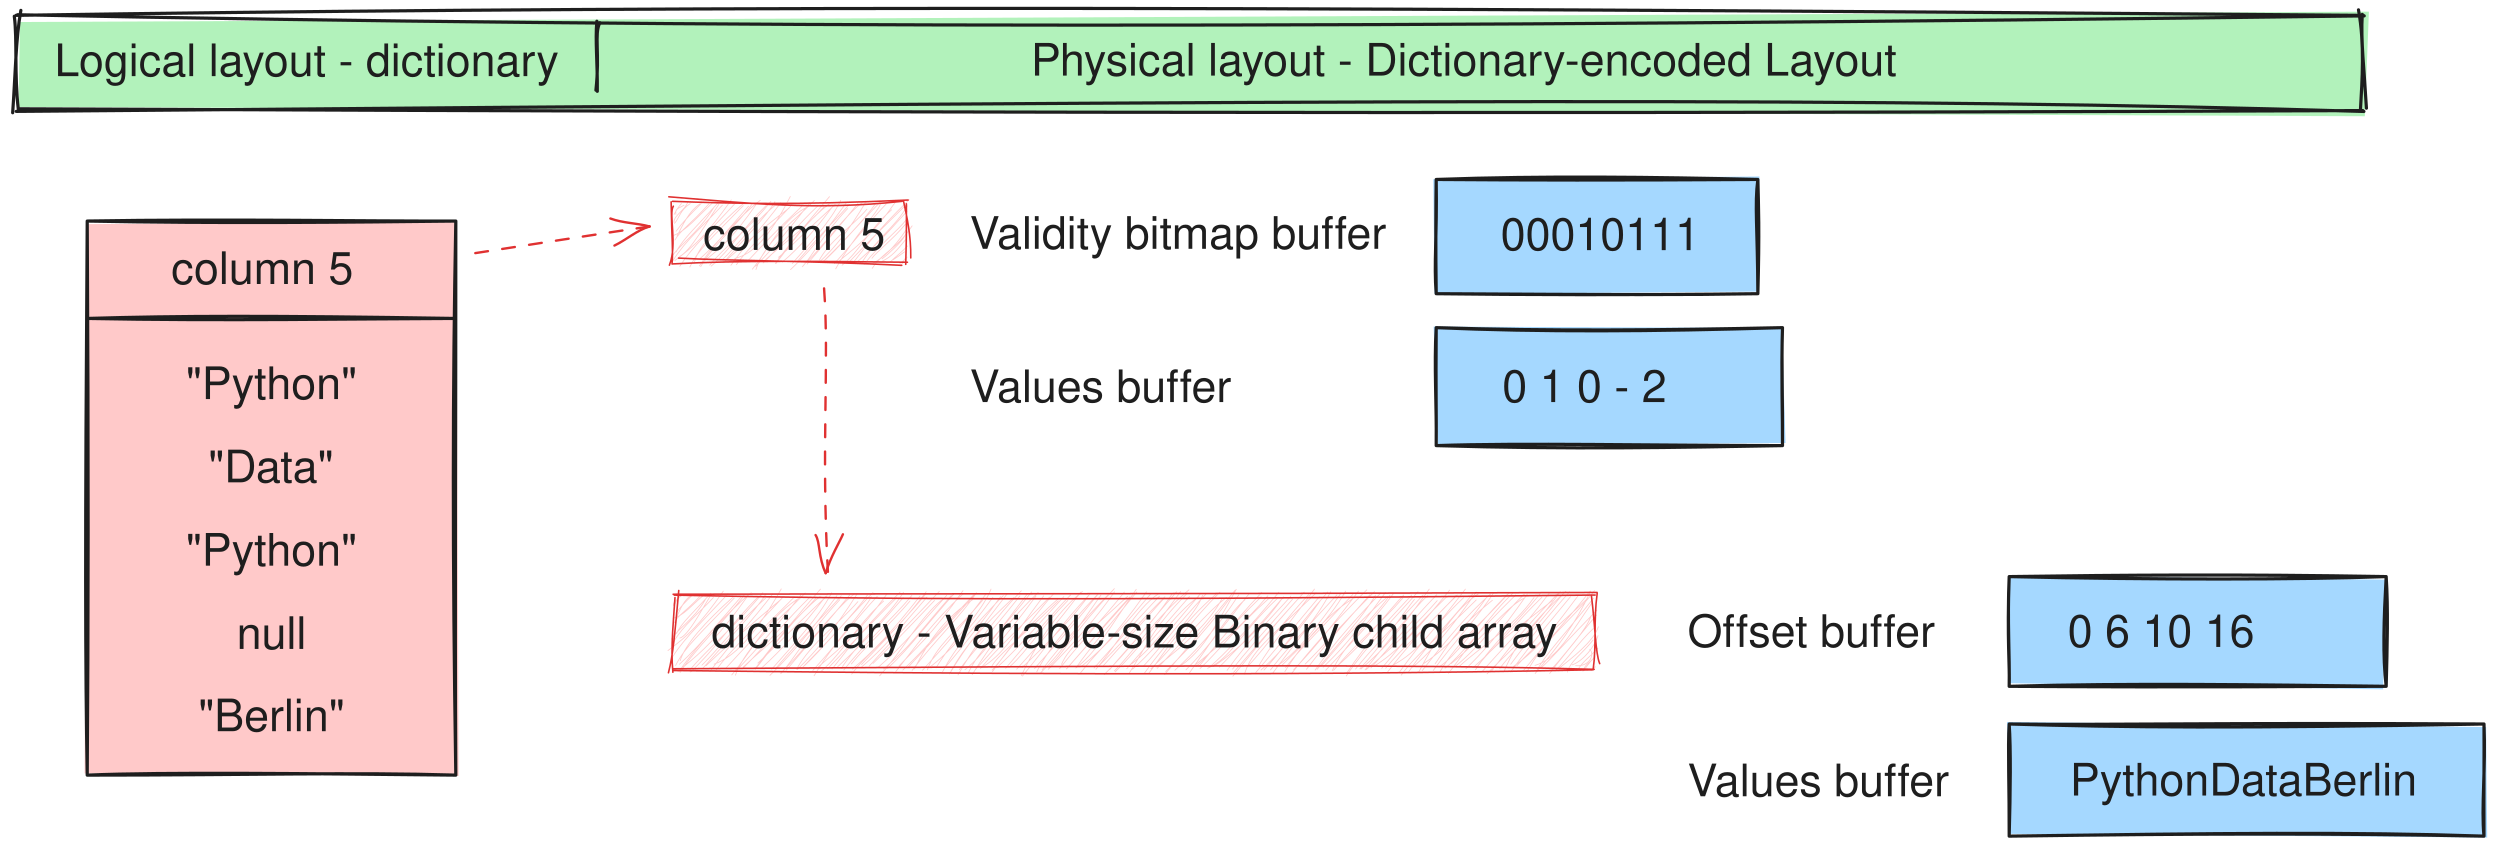
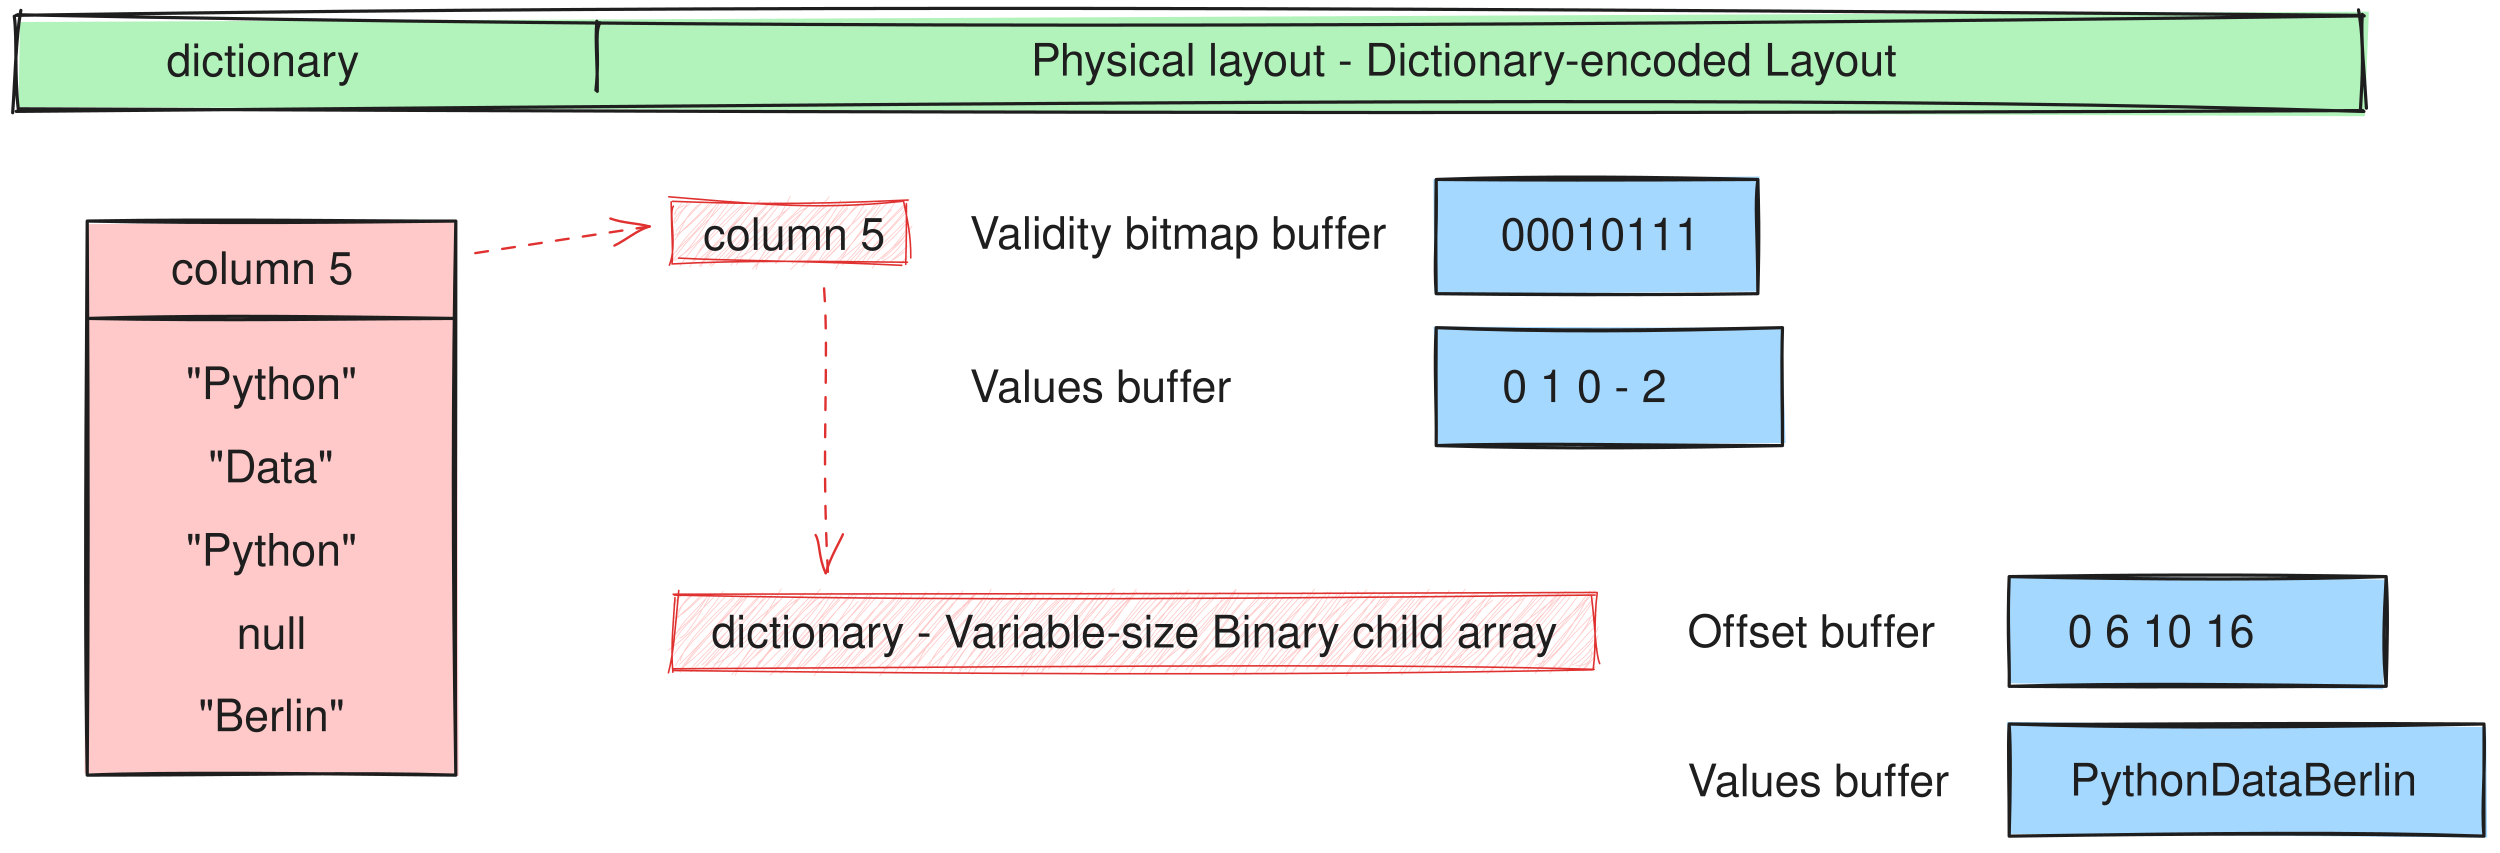
<svg xmlns="http://www.w3.org/2000/svg" version="1.1" viewBox="0 0 1562.414 532.562" width="1562.414" height="532.562">
  <defs>
    <style class="style-fonts">
      @font-face {
        font-family: "Virgil";
        src: url("https://excalidraw.com/Virgil.woff2");
      }
      @font-face {
        font-family: "Cascadia";
        src: url("https://excalidraw.com/Cascadia.woff2");
      }
      @font-face {
        font-family: "Assistant";
        src: url("https://excalidraw.com/Assistant-Regular.woff2");
      }
    </style>
  </defs>
  <g stroke-linecap="round" transform="translate(10 10) rotate(0 733.5156 29.72166)">
    <path d="M2.54 3.74 L1470.49 -2.71 L1467.93 62.65 L1.56 56.85" stroke="none" stroke-width="0" fill="#b2f2bb" />
    <path d="M0.94 -0.79 C427.88 7.82, 857.07 7.69, 1467.55 -0.07 M0.03 -0.41 C361.87 -5.79, 723.06 -6.61, 1467.04 -0.4 M1463.97 -3.85 C1467.9 17.36, 1466.25 40.35, 1465.21 58.41 M1466.33 -1.02 C1465.32 16.12, 1467.54 32.58, 1468.93 57.61 M1466.67 59.1 C1083.84 60.71, 701.4 61.11, 1.42 57.99 M1467.36 59.66 C1171.68 50.78, 876.31 52.16, 0.17 59.61 M-2.08 60.46 C-0.38 36.98, -0.13 13.79, 3.04 -3.51 M1.47 58.53 C-1.1 36.95, 0.83 14.86, -1.06 0.15" stroke="#1e1e1e" stroke-width="2" fill="none" />
  </g>
-   <g transform="translate(34.04726 21.80472) rotate(0 157.9717 16.1)">
-     <text x="0" y="25.761" font-family="Helvetica, Segoe UI Emoji" font-size="28px" fill="#1e1e1e" text-anchor="start" style="white-space: pre;" direction="ltr" dominant-baseline="alphabetic">Logical layout - dictionary</text>
+   <g transform="translate(104.0473 21.80472) rotate(0 59.91699 16.1)">
+     <text x="0" y="25.761" font-family="Helvetica, Segoe UI Emoji" font-size="28px" fill="#1e1e1e" text-anchor="start" style="white-space: pre;" direction="ltr" dominant-baseline="alphabetic">dictionary</text>
  </g>
  <g transform="translate(644.2892 21.47495) rotate(0 270.5417 16.1)">
    <text x="0" y="25.761" font-family="Helvetica, Segoe UI Emoji" font-size="28px" fill="#1e1e1e" text-anchor="start" style="white-space: pre;" direction="ltr" dominant-baseline="alphabetic">Physical layout - Dictionary-encoded Layout</text>
  </g>
  <g stroke-linecap="round" transform="translate(54.50792 138.1484) rotate(0 115.1775 173.1395)">
    <path d="M0.55 1.93 L230.77 0.41 L232.13 346.77 L-1.67 345.24" stroke="none" stroke-width="0" fill="#ffc9c9" />
    <path d="M0 0 C87.48 -1.44, 172.96 0.19, 230.36 0 M0 0 C81.92 1.61, 163.12 0.75, 230.36 0 M230.36 0 C228.38 103.95, 228.22 207.58, 230.36 346.28 M230.36 0 C230.46 117.69, 229.67 235.7, 230.36 346.28 M230.36 346.28 C165.38 344.36, 102.8 346.25, 0 346.28 M230.36 346.28 C138.52 345.31, 47.45 344.29, 0 346.28 M0 346.28 C0.66 250.03, 0.84 152.25, 0 0 M0 346.28 C-1.21 276.72, -1.38 206.29, 0 0" stroke="#1e1e1e" stroke-width="2" fill="none" />
  </g>
  <g stroke-linecap="round">
    <g transform="translate(54.86217 199.0093) rotate(0 114.2212 0)">
      <path d="M0 0 C83.51 1.65, 169.77 0.16, 228.44 0 M0 0 C56.79 -1.66, 113.81 -1.83, 228.44 0" stroke="#1e1e1e" stroke-width="2" fill="none" />
    </g>
  </g>
  <mask />
  <g transform="translate(106.994 151.7218) rotate(0 56.9 16.1)">
    <text x="0" y="25.761" font-family="Helvetica, Segoe UI Emoji" font-size="28px" fill="#1e1e1e" text-anchor="start" style="white-space: pre;" direction="ltr" dominant-baseline="alphabetic">column 5</text>
  </g>
  <g transform="translate(116.1601 223.6248) rotate(0 53.45833 16.1)">
    <text x="0" y="25.761" font-family="Helvetica, Segoe UI Emoji" font-size="28px" fill="#1e1e1e" text-anchor="start" style="white-space: pre;" direction="ltr" dominant-baseline="alphabetic">"Python"</text>
  </g>
  <g transform="translate(130.1737 275.6863) rotate(0 39.125 16.1)">
    <text x="0" y="25.761" font-family="Helvetica, Segoe UI Emoji" font-size="28px" fill="#1e1e1e" text-anchor="start" style="white-space: pre;" direction="ltr" dominant-baseline="alphabetic">"Data"</text>
  </g>
  <g transform="translate(116.1601 327.7479) rotate(0 53.45833 16.1)">
    <text x="0" y="25.761" font-family="Helvetica, Segoe UI Emoji" font-size="28px" fill="#1e1e1e" text-anchor="start" style="white-space: pre;" direction="ltr" dominant-baseline="alphabetic">"Python"</text>
  </g>
  <g transform="translate(123.953 431.2362) rotate(0 45.71667 16.1)">
    <text x="0" y="25.761" font-family="Helvetica, Segoe UI Emoji" font-size="28px" fill="#1e1e1e" text-anchor="start" style="white-space: pre;" direction="ltr" dominant-baseline="alphabetic">"Berlin"</text>
  </g>
  <g transform="translate(147.8925 379.8094) rotate(0 21.78333 16.1)">
    <text x="0" y="25.761" font-family="Helvetica, Segoe UI Emoji" font-size="28px" fill="#1e1e1e" text-anchor="start" style="white-space: pre;" direction="ltr" dominant-baseline="alphabetic">null</text>
  </g>
  <g stroke-linecap="round" transform="translate(421.0605 126.8442) rotate(0 72.28798 18.98326)">
    <path d="M0 0 C0 0, 0 0, 0 0 M0 0 C0 0, 0 0, 0 0 M1.33 7.08 C1.12 3.73, 1.44 4.13, 6.39 1.42 M0.23 7.15 C2.01 3.81, 2.73 2.83, 4.83 0.35 M0.13 12.1 C0.05 7.57, 7.17 4.71, 8.86 -0.81 M0.53 12.73 C3.66 9.02, 3.98 4.51, 10.32 0.37 M2.04 20.65 C5.82 13.56, 9.26 5.45, 16.29 0.61 M1.47 17.66 C5.21 12.5, 10.46 7.02, 17.19 0.3 M-0.04 20.27 C8.05 17.17, 14.72 8.67, 24.53 -0.32 M0.76 23.16 C4.46 16.8, 10.66 13.24, 21.96 0.61 M-1.62 34.15 C2.59 27.01, 14.51 19.65, 24.74 3.37 M1.53 30.57 C5.63 22.52, 15.49 13.49, 28.22 -0.61 M3.54 33.48 C10.46 30.18, 20.41 12.33, 28.21 0.84 M-0.4 35.94 C7.61 23.03, 18.92 13.84, 30.41 1.38 M0.71 35.97 C13.34 26.66, 21.08 19.31, 35.95 -1.9 M3.82 39.58 C11.47 27.51, 23.54 16.61, 38.86 -0.26 M12.96 36.97 C15.01 28.2, 26.39 15.24, 43.13 0.69 M10.08 40.02 C15.3 29.04, 23.37 22.35, 43.46 1.66 M16.84 39.83 C22.99 28.51, 41.1 11.82, 49.15 0.47 M16.09 39.31 C23.31 28.06, 31.95 19.27, 46.74 2.02 M16.42 34.73 C27.75 25.32, 39.75 9.12, 54.08 -1.65 M18.55 36.65 C28.78 28.76, 37.84 20.82, 51.48 0.93 M22.48 38.88 C31.77 27.42, 46.33 16.9, 60.69 -0.95 M23.39 39.51 C35.36 29.17, 42.97 16.05, 57.9 1.46 M30.48 35.32 C37.18 29.66, 49.04 13.41, 62.97 1.82 M31 37.31 C43.81 22.73, 58.17 8.12, 63.23 -0.81 M33.06 35.61 C40.5 28.93, 56.01 15.23, 72.06 3.25 M35.74 38.96 C45.37 25.22, 56.98 13.39, 66.85 -0.12 M38.09 34.67 C48.77 32.25, 59.51 22.21, 72.84 -4.04 M39.17 38.57 C46.76 27.7, 56.62 19.92, 73.92 1.04 M49.12 41.4 C59.29 29.02, 66.25 12.14, 81.86 3.38 M45.6 36.99 C55.18 26.77, 62.87 18.42, 80.51 1.63 M51.38 41.58 C56.96 24.19, 73.47 12.98, 87.87 -1.5 M51.26 39.53 C59.68 30.4, 66.14 24.15, 85.21 -0.38 M56.32 36.48 C68.07 25.43, 79.73 17.96, 93.81 2.62 M55.88 37.49 C68.55 25.03, 77.99 13.21, 90.26 1.64 M63.56 37.73 C70.29 28, 85.98 9.32, 97.33 -3.93 M63.87 37.87 C75.21 22.76, 84.53 10.08, 97.19 0.63 M65.45 33.97 C70.7 29.95, 79.75 20.21, 100.77 1.02 M67.91 36.93 C77.65 28.75, 88.83 16.49, 99.91 1.41 M72.99 41.68 C89.32 26.24, 100.25 10.17, 107.65 0.16 M74.07 37.84 C85.49 24.88, 97.97 11.67, 104.38 -1.65 M80.43 39.86 C86.97 32.6, 92.83 20.27, 108.71 3.51 M77.46 36.32 C90.58 20.7, 104.37 7.3, 109.7 0.98 M83.16 36.84 C93.64 26.82, 107.65 7.09, 117.71 -0.12 M83.35 38.23 C92.47 27.5, 103.22 15.09, 115.09 0.36 M90.3 37 C96.98 23.58, 111.96 14.43, 120.75 3.88 M90.76 37.24 C100.41 28.2, 109.83 16.83, 120.31 -1.04 M94.65 35.53 C103.61 27.46, 109.14 19.92, 129.5 -1.04 M93.65 36.41 C105.99 24.18, 119.78 9.73, 126.03 0.55 M101.22 41.16 C112.18 21.22, 127.63 5.82, 129.1 0.83 M100.46 37.85 C113.61 23.33, 122.45 11.33, 132.86 0.54 M105.21 38.92 C116.69 29.63, 121.98 16.53, 136.14 4.28 M103.32 36.31 C115.65 26.11, 124.75 19.29, 138.4 -0.36 M111.84 37.68 C116.86 31.64, 124.02 20.37, 147.13 -2.1 M108.98 37.59 C121.2 24.56, 131.43 14.76, 144.91 1.45 M117.68 37.07 C127.45 21.51, 138.72 14.85, 145.92 1.84 M115.2 36.41 C122.98 29.4, 130.03 22.87, 145.83 5.16 M123.88 34.56 C126.24 31.02, 137.47 22.31, 144.78 13.32 M119.17 38.25 C127.43 27.13, 139.68 17.82, 145.93 9.81 M124.04 40.89 C131.28 29.89, 138.84 29.58, 148.99 14.31 M124.5 37.76 C130.97 33.99, 137.23 28.71, 145.14 16.99 M130.22 34.91 C134.93 31.42, 142.45 24.15, 144.21 20.86 M130.33 36.4 C136.48 33.36, 139.3 29.74, 144.91 22.94 M137.13 35.51 C138.26 34.56, 139.29 34.31, 144.2 30.55 M135.52 36.67 C138.96 33.3, 142.71 30.55, 146.13 26.88 M141.59 39.4 C143.68 37.38, 144.03 34.46, 145.12 34.57 M141.39 37.74 C143.42 36.56, 144.02 35.53, 145.89 33.83" stroke="#ffc9c9" stroke-width="0.5" fill="none" />
    <path d="M-3.06 -3.85 C46.06 0.14, 88.84 4.86, 142.75 -1.03 M-0.7 -1.02 C35.81 0.32, 75.29 1.46, 146.48 -1.83 M143.68 -0.86 C145.88 9.45, 148.32 20.36, 148.14 34.34 M145.41 0.55 C145.39 6.12, 145.62 17.23, 144.99 38.38 M142.49 38.98 C88.26 36.22, 32.27 36.14, 3.04 34.45 M146.05 37.05 C91.74 36.51, 41.78 35.75, -1.06 38.11 M-2.71 38.87 C2.5 25.72, -3.3 6.68, -0.25 2.03 M-1.07 38.13 C-0.28 29.68, -1.27 23.77, -1.62 -0.68" stroke="#e03131" stroke-width="1" fill="none" />
  </g>
  <g transform="translate(439.4095 130.426) rotate(0 56.9 16.1)">
    <text x="0" y="25.761" font-family="Helvetica, Segoe UI Emoji" font-size="28px" fill="#1e1e1e" text-anchor="start" style="white-space: pre;" direction="ltr" dominant-baseline="alphabetic">column 5</text>
  </g>
  <g transform="translate(606.0676 225.5308) rotate(0 81.60833 16.1)">
    <text x="0" y="25.761" font-family="Helvetica, Segoe UI Emoji" font-size="28px" fill="#1e1e1e" text-anchor="start" style="white-space: pre;" direction="ltr" dominant-baseline="alphabetic">Values buffer</text>
  </g>
  <g transform="translate(606.0676 129.7275) rotate(0 130.0333 16.1)">
    <text x="0" y="25.761" font-family="Helvetica, Segoe UI Emoji" font-size="28px" fill="#1e1e1e" text-anchor="start" style="white-space: pre;" direction="ltr" dominant-baseline="alphabetic">Validity bitmap buffer</text>
  </g>
  <g stroke-linecap="round">
    <g transform="translate(372.8796 12.369) rotate(0 0 22.21342)">
      <path d="M1.94 1.9 C-1.66 9.33, 2.11 20.45, -0.45 44 M0.13 0.89 C-0.96 12.98, 0.6 27.24, 0.41 44.7" stroke="#1e1e1e" stroke-width="2" fill="none" />
    </g>
  </g>
  <mask />
  <g stroke-linecap="round" transform="translate(897.577 112.1569) rotate(0 100.5076 35.69519)">
    <path d="M-1.84 -0.12 L202.03 -1.87 L200.62 70.09 L-1.07 71.56" stroke="none" stroke-width="0" fill="#a5d8ff" />
    <path d="M0 0 C66.4 -2.41, 137.83 -1.49, 201.02 0 M0 0 C55.67 0.42, 111.67 0.54, 201.02 0 M201.02 0 C198.94 15.78, 200.86 30.22, 201.02 71.39 M201.02 0 C201.42 16.18, 202.1 32.19, 201.02 71.39 M201.02 71.39 C157.42 72.15, 113.98 72.11, 0 71.39 M201.02 71.39 C125.54 72.36, 50.51 72.04, 0 71.39 M0 71.39 C-1.51 52.31, 0.56 36.61, 0 0 M0 71.39 C-0.39 44.11, -0.23 14.57, 0 0" stroke="#1e1e1e" stroke-width="2" fill="none" />
  </g>
  <g transform="translate(937.866 130.5551) rotate(0 62.26667 16.1)">
    <text x="0" y="25.761" font-family="Helvetica, Segoe UI Emoji" font-size="28px" fill="#1e1e1e" text-anchor="start" style="white-space: pre;" direction="ltr" dominant-baseline="alphabetic">00010111</text>
  </g>
  <g stroke-linecap="round" transform="translate(421.0605 371.7178) rotate(0 287.832 23.26222)">
    <path d="M0 0 C0 0, 0 0, 0 0 M0 0 C0 0, 0 0, 0 0 M-0.26 6.43 C-0.3 4.16, 3.26 2.73, 4.1 -0.03 M-0.06 6.74 C1.5 4.89, 1.66 2.63, 4.83 0.56 M1.87 13.81 C4.23 8.87, 6.32 3.14, 11.17 0.19 M1.41 11.42 C3.76 8.06, 7.33 4.42, 11.89 -0.06 M-0.43 14.63 C5.96 13.32, 11.02 6.67, 18.88 0.08 M0.36 17.52 C2.68 12.58, 7.59 10.51, 16.32 1.01 M-1.36 27.76 C1.61 21.95, 12.33 15.98, 19.75 3.01 M1.8 24.18 C4.54 17.78, 12.99 10.35, 23.23 -0.97 M3.8 27.08 C8.95 25.69, 17.23 9.76, 22.57 1.23 M-0.14 29.54 C6.1 18.83, 15.57 11.76, 24.76 1.77 M-3.62 34.86 C8.86 25.72, 16.45 18.53, 30.96 -2.26 M-0.51 38.47 C6.96 26.61, 18.84 15.92, 33.88 -0.62 M4.03 41.14 C6.99 31.29, 19.33 17.23, 37.49 1.08 M1.16 44.19 C7.14 32.46, 15.89 24.97, 37.82 2.06 M3.98 48.52 C12.97 34.17, 33.75 14.41, 44.16 0.11 M3.24 48.01 C12.38 34.66, 22.96 23.64, 41.75 1.66 M3.56 43.42 C17.2 31.2, 31.55 12.29, 48.44 -1.25 M5.69 45.34 C17.75 35.65, 28.47 25.8, 45.84 1.32 M9.62 47.57 C20.96 33.7, 37.55 20.85, 55.71 -1.31 M10.53 48.21 C24.68 35.41, 34.53 19.71, 52.91 1.1 M17.62 44.01 C26.34 35.88, 40.33 17.19, 57.32 2.21 M18.14 46.01 C33.86 28.1, 51.02 10.28, 57.58 -0.41 M20.2 44.31 C29.69 35.26, 47.35 19.07, 67.08 2.89 M22.88 47.66 C35.12 30.79, 49.52 15.76, 61.86 -0.48 M25.23 43.36 C37.42 38.92, 49.81 26.98, 67.2 -3.65 M26.31 47.26 C35.49 34.47, 46.96 24.83, 68.28 1.43 M36.26 50.1 C48.98 34.87, 58.35 15.21, 76.87 3.02 M32.74 45.69 C44.18 33.25, 53.72 22.78, 75.52 1.27 M38.52 50.28 C46.11 30.55, 64.67 16.98, 82.22 -1.1 M38.4 48.23 C48.47 37.44, 56.46 29.43, 79.57 0.01 M43.46 45.18 C57.71 31.55, 71.7 21.4, 88.82 2.26 M43.02 46.19 C58.41 30.64, 70.51 15.77, 85.28 1.28 M50.7 46.43 C59.76 33.84, 77.89 12.36, 91.69 -3.53 M51.01 46.57 C65.01 28.48, 76.84 12.91, 91.54 1.02 M52.59 42.67 C59.35 36.66, 70 25.09, 95.78 0.66 M55.05 45.63 C67.04 34.82, 80.59 19.83, 94.92 1.05 M60.13 50.37 C79.3 31.7, 93.02 12.43, 102.01 0.55 M61.21 46.54 C75.27 30.63, 90.38 14.4, 98.73 -1.26 M66.91 49.31 C75.4 39.81, 83.08 25.39, 103.72 3.15 M63.95 45.77 C80.43 26.22, 97.57 8.97, 104.71 0.62 M70.3 45.54 C83.59 32.19, 100.35 9.29, 112.73 -0.48 M70.49 46.93 C81.96 33.39, 95.17 18.13, 110.1 0 M76.78 46.46 C85.94 29.96, 103.54 17.8, 115.1 4.28 M77.25 46.69 C89.25 35.02, 101.09 20.88, 114.66 -0.64 M81.79 44.23 C93.03 33.58, 100.7 23.56, 124.51 -1.4 M80.79 45.11 C96.15 29.48, 112.94 11.58, 121.05 0.19 M87.71 50.61 C101.88 27.18, 120.38 8.26, 123.46 1.22 M86.94 47.3 C103.12 29.44, 114.84 14.15, 127.22 0.94 M92.35 47.62 C106.14 35.51, 113.91 19.56, 131.15 3.92 M90.46 45 C105.14 32.42, 116.43 23.08, 133.41 -0.72 M98.98 46.38 C105.65 38.3, 114.47 25.12, 141.48 -1.71 M96.12 46.29 C110.68 30.61, 123.21 18.17, 139.27 1.85 M104.82 45.76 C118.43 25.73, 133.54 14.65, 143.56 -1.53 M102.34 45.1 C112.91 35.34, 122.51 25.87, 143.46 1.78 M111.02 43.25 C118.4 33.68, 134.85 18.97, 147.66 3.91 M106.31 46.95 C120.04 29.57, 137.78 13.94, 148.82 0.4 M111.18 49.59 C123.65 33.2, 136.2 27.15, 157.78 -1.9 M111.64 46.46 C123.5 36.43, 135.13 24.97, 153.93 0.78 M117.36 43.6 C131.71 28.68, 149.3 9.83, 157.59 -0.63 M117.47 45.09 C130.59 33.9, 140.24 22.43, 158.29 1.44 M124.54 42.9 C133.35 34.28, 141.53 26.29, 162.98 3.57 M122.07 44.69 C137.37 27.46, 153.79 11, 165.95 -2.08 M128.67 50.67 C143.95 33.83, 153.44 14.51, 168.01 2.87 M128.01 45.13 C143.34 31.93, 153.34 19.27, 170.57 0.42 M131.13 46.37 C148.51 31.66, 151.15 26.04, 173.45 0.48 M133.74 45.96 C146.93 33.76, 156.8 20.18, 175.12 -0.59 M140.74 44.56 C150.46 34.02, 160.88 25.76, 180.76 -2.55 M138.76 48.01 C150.54 33.29, 161.94 16.84, 180.95 -0.69 M146.29 45.56 C151.92 39.01, 165.44 25.65, 188.6 -0.67 M143.2 47.02 C157.67 33.4, 167.12 21.44, 187.46 0.02 M150.49 46.28 C159.4 28.11, 170.94 13.35, 186.83 3.04 M149 47.26 C163.57 28.08, 181.29 11.28, 189.18 -1.34 M158.51 46.89 C164.19 31.4, 175.58 24.02, 192.98 3.49 M155.46 47.17 C168.87 32.38, 180.38 19.71, 195.44 -0.91 M163.96 45.67 C174.94 27.06, 191.58 12.77, 198.31 -3.56 M160.44 44.96 C171.19 36.56, 182.91 24.32, 199.45 1.6 M169.39 45.67 C181.51 31.46, 197.11 11.34, 204.25 1.18 M167.94 48.27 C176.5 31.9, 188.03 19.11, 205.96 0.5 M172.31 49.5 C182.73 32.09, 193.24 19.41, 208.44 -0.67 M173.24 47.76 C182.03 31.89, 193.75 19.18, 212.37 1.79 M177.66 50.07 C187.7 32.33, 201.95 13.24, 217.21 -2.47 M178.52 46.74 C188.49 33.62, 196.59 25.61, 216.36 0.72 M183.84 49.36 C190.59 34.49, 205.45 21.75, 223.58 -1.74 M181.99 46.85 C193.21 38, 199.96 26.6, 221 -0.52 M186.52 49.89 C198.14 31.13, 210.94 14.75, 227.76 -1.47 M188.85 46.35 C203.25 31.16, 218.68 11.46, 226.41 0.77 M191.96 45.75 C205.55 38.09, 213.81 23.72, 231.19 0.67 M191.7 46.03 C204.01 31.42, 217.29 19.92, 234.84 1.48 M198.26 45.57 C202.74 37.2, 211.23 32.41, 240.3 3.79 M198.98 47.11 C211.8 32.62, 221.18 18.01, 237.67 -1.01 M199.21 48.04 C211.19 30.29, 225.38 15.84, 239.88 2.84 M201.85 45.61 C214.54 34.14, 225.18 21.31, 243.81 1.13 M210.32 44.66 C220.76 35.28, 229.79 20.3, 246.3 3.56 M207.43 45.92 C221.66 29.09, 236.58 11.8, 248.11 0.01 M217.26 50.46 C225.38 33.22, 238.26 11.68, 255.39 -2.03 M214.34 46.49 C226.44 33.33, 239.89 17.48, 254.3 -1.63 M217.93 50.82 C234.86 30.31, 240.67 20.04, 260.4 -0.81 M217.84 45.43 C236.04 27.93, 250.86 12.87, 260.16 -0.71 M226.9 48.14 C231.33 38.27, 244.78 21.04, 264.56 0.11 M225.5 46.13 C232.46 37.76, 243.78 26.72, 265.1 -0.3 M229.45 48.63 C243.58 34.71, 251 22.79, 267.01 0.18 M230.26 46.89 C242.74 29.83, 258.08 14.28, 271.34 0.11 M234.04 45.05 C242.56 38.29, 248.59 24.82, 275.37 -3.83 M234.11 46.55 C251.24 28.9, 264.54 14.06, 275.47 -1.85 M242.35 43.5 C247.03 31.9, 262.42 21, 283.68 0.9 M241.18 46.11 C256.09 27.41, 270.02 13.07, 281.62 -1.71 M245.73 46.08 C257.65 32.28, 275.32 13.02, 284.93 1.97 M245.39 46.34 C258.02 32.27, 269.04 18.65, 285.08 1.35 M251.25 45.73 C263.26 36.92, 271.34 22.4, 289.06 -3.43 M251.54 45.44 C260.4 32.75, 271.39 20.43, 289.4 -1.76 M254.14 48.94 C265.48 34.16, 273.35 29.63, 295.46 -1.82 M254.98 44.64 C272.07 30.65, 283.88 16.17, 298.05 -0.52 M263.86 46.51 C276.12 32.53, 288.95 8.73, 302.96 -0.67 M262.7 45.82 C270.87 36.52, 281.14 24.8, 303.52 0.91 M268.54 44.27 C280.01 31.27, 285.61 25.6, 306.32 2.36 M264.98 45.15 C277.65 32.59, 291.37 16.82, 306.95 1.26 M269.04 49.89 C284.78 34.19, 294.27 20.83, 314.28 -1.84 M272.48 46.73 C282.7 33.84, 297.28 20.42, 311.25 -0.18 M275.37 47.56 C287.61 35.52, 299.9 15.5, 321.99 -3.08 M275.91 48.15 C288.24 36, 298.36 23.49, 316.76 -1.99 M284.77 48.8 C294.61 33.92, 297.89 22.28, 321.07 -1.08 M283.12 46.22 C297.33 29.77, 311.01 14.2, 322.32 1.06 M286.16 43.16 C301.77 31.59, 312.14 12.26, 328.08 1.19 M286.73 46.48 C297.13 37.35, 306.58 26.33, 328.93 -0.42 M294.15 49.03 C310.4 26.18, 326.55 12.14, 330.5 0.35 M293.29 44.91 C304.82 32.44, 313.37 20.12, 332.86 -0.74 M296.91 49.07 C305.74 37.64, 316.99 18.51, 339.3 -0.68 M298.2 46.27 C312.09 33.11, 323.69 15.91, 341.31 -1.59 M301.42 45.26 C320.75 30.15, 335.29 16.56, 342.85 2.08 M302.13 45.98 C317.37 30.22, 332.89 11.08, 345.48 1.65 M306.75 49.9 C327.27 25.8, 342.04 7.79, 350.85 -2.86 M307.46 47.99 C317.36 37.37, 327.78 28.75, 347.57 2.24 M315.92 45.06 C327.83 36.5, 334.01 28.77, 351.55 -3.42 M313.19 47.16 C325.41 36.01, 338.97 21.89, 353.19 -0.02 M321.91 49.4 C337.37 27.45, 347.68 10.83, 357.04 3.06 M320.13 46.9 C332.26 34.75, 340.84 23.17, 359.75 -0.89 M328.13 44.84 C335.9 35.69, 343.59 24.05, 367.12 1.24 M326.47 44.75 C338.28 34.58, 347.58 19.2, 367.45 -1.4 M326.45 43.42 C342.19 30.88, 357.92 16.3, 371.29 0.63 M328.93 46.08 C340.71 35.16, 351.4 20.39, 372.39 1.88 M333.66 45.92 C348.48 39.58, 352.78 25.51, 377.25 2.27 M334.39 45.63 C345.03 36.39, 357.17 23.41, 378.18 -1.61 M337.53 44.71 C356.49 31.67, 370.27 16.31, 380.86 1.53 M341 45.2 C350.47 35.21, 359.27 27.48, 381.11 1.25 M349.24 46.45 C357.18 36.21, 363.5 29.31, 386.71 2.81 M345.82 47.22 C359.5 27.99, 374.34 13.68, 385.71 0.82 M349.44 50.88 C361.73 36.27, 369.84 24.77, 394.08 -1.67 M349.94 48.44 C362.81 33.5, 377.08 16.81, 393.96 -1.57 M356.71 49.51 C361.19 35.43, 370.03 29.14, 401.43 -1.16 M358.08 45.5 C371.49 31.21, 384.46 12.5, 396.82 -0.09 M365.6 44.43 C372.56 31.85, 387.99 14.01, 400.43 -3.57 M363.77 48.58 C371.71 39.4, 380.89 28.28, 403.44 1.25 M367.07 47.02 C383.36 32.63, 399.32 10.48, 404.44 3.23 M368.91 47.03 C379.31 36, 388.77 21.16, 408.72 -1.77 M374.54 48.72 C385.54 33.57, 402.58 13.95, 410.52 -1.84 M372.96 46.96 C381.45 35.92, 388.63 28.02, 414.47 0.06 M380.4 43.77 C392.22 31.72, 408.54 17.74, 419.92 -2.29 M376.5 44.92 C387.8 37.15, 398.21 25.76, 417.05 -1.06 M381.95 47.99 C394.68 27.7, 409.95 11.31, 424.08 2.68 M382.41 45.47 C390.77 34.74, 399.54 26.25, 424.44 -0.22 M385.94 49.45 C398.14 33.79, 413.91 16.07, 433.15 -3.1 M387.45 46.85 C397.89 35.98, 406.8 25.68, 427.92 -2.26 M394.59 43.35 C406.19 31.97, 415.38 20.57, 437.96 -1.96 M395.45 46.57 C408.44 29.49, 422.2 14.47, 435.15 -0.08 M402.05 46.62 C417.16 28.3, 430.15 14.64, 438.55 0.3 M400.84 47.06 C413.17 29.34, 430.52 10.44, 441.84 -1.09 M404.4 44.79 C411.6 37.03, 422.66 21.39, 446.14 1.19 M405.86 45.28 C415.7 35.74, 424.34 26.87, 444.85 -1.49 M411.54 47.44 C418.7 31.65, 434.25 18.33, 447.66 0.26 M407.5 47.11 C422.48 31.06, 437.53 15.79, 449.79 -0.73 M412.41 47.19 C428.6 27.96, 442.34 17.57, 455.73 1.91 M413.87 45.18 C432.32 29.7, 448.13 8.17, 456.21 0.17 M420.33 50.73 C433.08 31.58, 448.6 17.05, 465.15 -1.97 M420.67 48.84 C433.05 30.09, 445.32 17.22, 461.16 0.22 M428.8 46.28 C441.57 32.72, 456.55 10.75, 462.94 2.88 M426.11 46.42 C436.29 33.58, 448.21 21.93, 468.35 0.09 M429.5 46.4 C444.73 33.04, 450.74 26.44, 472.15 -3.52 M432.06 46.95 C446.67 28.76, 461.32 9.85, 471.13 0.48 M432.84 46.67 C450.09 32.48, 467.53 14.78, 477.14 3.67 M435.68 45.71 C449.77 30.1, 463.23 14.1, 476.84 -0.01 M437.89 44.51 C451.26 36.37, 464.97 21.95, 484.89 -2.91 M442.5 45.92 C452.18 34.65, 459.4 24.25, 483.29 1.05 M444.95 45.86 C456.19 32.17, 468.81 22.21, 488.8 0.69 M446.1 48.31 C457.6 33.4, 469.18 20.19, 489.67 0.19 M449.49 43.99 C465.07 35.67, 474.39 22.6, 494.75 -3.53 M453.21 48.79 C466.84 29.6, 484.79 9.97, 493.71 1.77 M454.68 50.21 C464.43 36.6, 477.54 27.11, 501.53 3.25 M459.34 48.06 C470.7 31.23, 487.59 13.9, 499.27 -0.46 M465.4 48.64 C476.32 27.78, 489.06 8.14, 502.9 -0.62 M461.89 45.2 C479.83 29.99, 493.42 9.61, 501.52 -1.7 M468.7 42.96 C484.59 32.4, 496.81 17.71, 508.06 1.52 M467.8 47.35 C482.55 28.5, 497.36 10.89, 510.52 -0.52 M475.84 43.15 C483.12 32.88, 487.65 22.7, 511.64 3.42 M474.65 47.31 C487.1 30.16, 503.45 13.03, 512.33 -1.17 M478.79 48.23 C490.61 28.06, 506.61 16.44, 522.23 -1.43 M478.31 45.15 C490.27 36.97, 496.29 24.95, 520.71 -0.02 M484.18 49.05 C495.39 34.83, 510.03 12.31, 524.37 -0.92 M482.05 45.86 C492.46 37.54, 499.84 25.9, 526.16 0.13 M485.87 43 C507.5 25.58, 519.07 8.82, 531.03 2.31 M488.16 44.97 C504.91 31.52, 515.49 14.97, 531.6 -0.39 M490.89 44.79 C506.62 30.5, 523.88 21.11, 537.64 1.73 M495.09 46.16 C504.86 36.79, 516.21 24.41, 533.47 -0.45 M499.98 45.15 C512.73 34.42, 527.47 16.2, 542.57 1.56 M501.06 46.89 C511.95 30.28, 527.13 17.24, 541.36 -0.52 M501.57 45.66 C512.1 31.42, 523.96 23.47, 549.12 3.61 M505.2 48.06 C516.62 34.7, 528.17 24.33, 547.16 -1.03 M508.28 49.41 C516.92 39.91, 531.34 29.43, 554.06 -2.02 M511.16 47.57 C520.63 35.24, 530.59 21.84, 552.63 -0.74 M518.95 47.83 C522.69 39.12, 529.39 23.4, 557.59 -2.17 M516.24 46 C523.18 36.71, 533.83 26.68, 554.57 0.86 M523.08 43.4 C527.04 38.27, 539.39 21.16, 559.86 -1.87 M523.04 48.21 C537.74 28.15, 550 13.94, 560.44 1.2 M526.88 44.38 C537.19 32.47, 556.19 16.58, 570.97 2.39 M524.54 44.97 C541.98 32.92, 552.5 17.22, 565.48 0.23 M533.12 48.35 C544.41 27.27, 559.67 17.76, 575.46 -2.56 M531.08 47.33 C546.59 28.2, 561.08 12.65, 572.31 -1.91 M538.35 49.21 C553.25 31.53, 563.37 18.71, 573 -2.34 M538.82 48.51 C544.55 37.14, 556.06 25.82, 574.79 2.18 M538.26 44.14 C552.23 40.09, 560.35 24.2, 574.24 4.51 M542.06 45.76 C549.35 39.05, 559.12 27.73, 576.95 9.6 M547.46 49.14 C558.36 34.48, 570.21 22.41, 573.3 13.19 M548.28 46.74 C555.15 39.67, 559.12 33.83, 576.62 12.66 M553.52 45.75 C560.66 40.08, 575.12 29.06, 577.85 20 M551.22 47.15 C559.33 39.3, 564.75 30.67, 574.65 21.13 M561.44 43.83 C568.71 41.34, 575.9 31.66, 577.67 25.53 M558.53 48.34 C560.49 41.26, 566.24 38.56, 574.56 28.31 M563.67 44.3 C572 45.24, 576.09 37.19, 572.45 34.17 M564.89 46.96 C568.51 41.29, 572.4 39.06, 577.52 33.4 M568.76 46.23 C570.61 43.05, 570.29 44.15, 574.88 39.77 M568.21 47.72 C570.5 45.35, 571.58 42.71, 575.77 38.81 M573.41 47.16 C574.89 46.2, 575.45 44.97, 576.09 45.08 M574.2 46.78 C574.59 46.11, 575.42 45.71, 575.61 45" stroke="#ffc9c9" stroke-width="0.5" fill="none" />
    <path d="M-0.36 -0.34 C150.68 -0.76, 302.11 -0.37, 577.09 -1.45 M0.33 0.22 C116.07 2.55, 232.11 3.93, 575.83 0.16 M573.58 1.02 C575.8 18.76, 576.05 36.78, 578.7 43.01 M577.13 -0.91 C574.83 15.54, 576.75 31.47, 574.61 46.67 M574.58 46.89 C367.66 51.13, 156.06 49.04, -0.1 47.34 M575.24 46.59 C456.59 43.36, 337.3 44.14, -0.65 46.25 M-3.31 48.75 C-0.27 36.9, 0.69 24.37, 3.14 -2.67 M-0.54 48.41 C-2.04 32.86, 0.08 13.43, 0.78 1.77" stroke="#e03131" stroke-width="1" fill="none" />
  </g>
  <g transform="translate(444.6015 378.88) rotate(0 264.3583 16.1)">
    <text x="0" y="25.761" font-family="Helvetica, Segoe UI Emoji" font-size="28px" fill="#1e1e1e" text-anchor="start" style="white-space: pre;" direction="ltr" dominant-baseline="alphabetic">dictionary - Variable-size Binary child array</text>
  </g>
  <g stroke-linecap="round">
    <g transform="translate(512.0075 179.7259) rotate(0 4.072675 87.99769)">
      <path d="M3.01 0.51 C6.34 45.4, 1.1 100.65, 5.4 177.65" stroke="#e03131" stroke-width="1.5" fill="none" stroke-dasharray="8 9" />
    </g>
    <g transform="translate(512.0075 179.7259) rotate(0 4.072675 87.99769)">
      <path d="M-2.3 154.66 C0.57 159.08, -0.62 168.67, 4.03 178.48" stroke="#e03131" stroke-width="1.5" fill="none" />
    </g>
    <g transform="translate(512.0075 179.7259) rotate(0 4.072675 87.99769)">
      <path d="M14.79 154.19 C12.91 158.72, 6.96 168.44, 4.03 178.48" stroke="#e03131" stroke-width="1.5" fill="none" />
    </g>
  </g>
  <mask />
  <g transform="translate(1054.651 471.8877) rotate(0 81.60833 16.1)">
    <text x="0" y="25.761" font-family="Helvetica, Segoe UI Emoji" font-size="28px" fill="#1e1e1e" text-anchor="start" style="white-space: pre;" direction="ltr" dominant-baseline="alphabetic">Values buffer</text>
  </g>
  <g stroke-linecap="round" transform="translate(897.577 204.7697) rotate(0 108.2082 36.86105)">
    <path d="M-1.62 -0.68 L216 0.22 L218.34 72.07 L1.11 73.64" stroke="none" stroke-width="0" fill="#a5d8ff" />
    <path d="M0 0 C65.97 2.85, 134.17 2.43, 216.42 0 M0 0 C71.09 2.28, 141.88 1.62, 216.42 0 M216.42 0 C215.55 29.18, 216.55 57.68, 216.42 73.72 M216.42 0 C215.65 23, 216.65 44.73, 216.42 73.72 M216.42 73.72 C134.57 73.67, 53.07 71.9, 0 73.72 M216.42 73.72 C150.65 74.9, 83.57 76.19, 0 73.72 M0 73.72 C0.35 49.75, -1.39 23.35, 0 0 M0 73.72 C0.18 56.16, -0.32 39.79, 0 0" stroke="#1e1e1e" stroke-width="2" fill="none" />
  </g>
  <g transform="translate(938.8613 225.5308) rotate(0 66.925 16.1)">
    <text x="0" y="25.761" font-family="Helvetica, Segoe UI Emoji" font-size="28px" fill="#1e1e1e" text-anchor="start" style="white-space: pre;" direction="ltr" dominant-baseline="alphabetic">0  1  0  -  2</text>
  </g>
  <g transform="translate(1054.651 378.5414) rotate(0 76.90833 16.1)">
    <text x="0" y="25.761" font-family="Helvetica, Segoe UI Emoji" font-size="28px" fill="#1e1e1e" text-anchor="start" style="white-space: pre;" direction="ltr" dominant-baseline="alphabetic">Offset buffer</text>
  </g>
  <g stroke-linecap="round" transform="translate(1255.67 360.3555) rotate(0 117.8028 34.28586)">
    <path d="M0.28 -0.39 L235.06 1.88 L233.7 70.48 L0.21 66.62" stroke="none" stroke-width="0" fill="#a5d8ff" />
    <path d="M0 0 C90.76 2.08, 183.24 1.93, 235.61 0 M0 0 C70.89 -1.01, 143.37 -1.59, 235.61 0 M235.61 0 C234.13 26.59, 233.37 50.17, 235.61 68.57 M235.61 0 C236.91 20.4, 236.27 42.96, 235.61 68.57 M235.61 68.57 C155.64 67.6, 74.31 66.42, 0 68.57 M235.61 68.57 C180.01 68.55, 124.19 69.36, 0 68.57 M0 68.57 C0.46 55.49, -1.42 39.67, 0 0 M0 68.57 C0.38 49.07, -1.24 28.34, 0 0" stroke="#1e1e1e" stroke-width="2" fill="none" />
  </g>
  <g transform="translate(1292.228 378.5414) rotate(0 70.05 16.1)">
    <text x="0" y="25.761" font-family="Helvetica, Segoe UI Emoji" font-size="28px" fill="#1e1e1e" text-anchor="start" style="white-space: pre;" direction="ltr" dominant-baseline="alphabetic">0  6  10  16</text>
  </g>
  <g stroke-linecap="round" transform="translate(1255.67 452.4773) rotate(0 148.3724 35.04221)">
    <path d="M-1.37 -1.28 L298.06 1.93 L298.74 70.94 L0.27 68.66" stroke="none" stroke-width="0" fill="#a5d8ff" />
    <path d="M0 0 C62.8 0.82, 125.23 -0.97, 296.74 0 M0 0 C71.44 2.16, 144.13 2.8, 296.74 0 M296.74 0 C297.88 27.87, 294.98 52.35, 296.74 70.08 M296.74 0 C296.91 19.94, 296.57 41.26, 296.74 70.08 M296.74 70.08 C215.2 67.33, 130.96 68.22, 0 70.08 M296.74 70.08 C204.84 68.24, 112.73 68.42, 0 70.08 M0 70.08 C0.14 42.65, -0.94 14.1, 0 0 M0 70.08 C0.77 41.49, 1.06 15.72, 0 0" stroke="#1e1e1e" stroke-width="2" fill="none" />
  </g>
  <g transform="translate(1293.621 471.4195) rotate(0 108.5 16.1)">
    <text x="0" y="25.761" font-family="Helvetica, Segoe UI Emoji" font-size="28px" fill="#1e1e1e" text-anchor="start" style="white-space: pre;" direction="ltr" dominant-baseline="alphabetic">PythonDataBerlin</text>
  </g>
  <g stroke-linecap="round">
    <g transform="translate(297.6218 158.8882) rotate(0 53.88221 -8.099907)">
      <path d="M-0.57 -0.7 C17.34 -3.5, 90.4 -14.78, 108.35 -17.35" stroke="#e03131" stroke-width="1.5" fill="none" stroke-dasharray="8 9" />
    </g>
    <g transform="translate(297.6218 158.8882) rotate(0 53.88221 -8.099907)">
      <path d="M86.38 -5.42 C93.48 -8.8, 100.92 -15.29, 108.35 -17.35" stroke="#e03131" stroke-width="1.5" fill="none" />
    </g>
    <g transform="translate(297.6218 158.8882) rotate(0 53.88221 -8.099907)">
      <path d="M83.85 -22.33 C91.82 -19.38, 100.21 -19.55, 108.35 -17.35" stroke="#e03131" stroke-width="1.5" fill="none" />
    </g>
  </g>
  <mask />
</svg>
